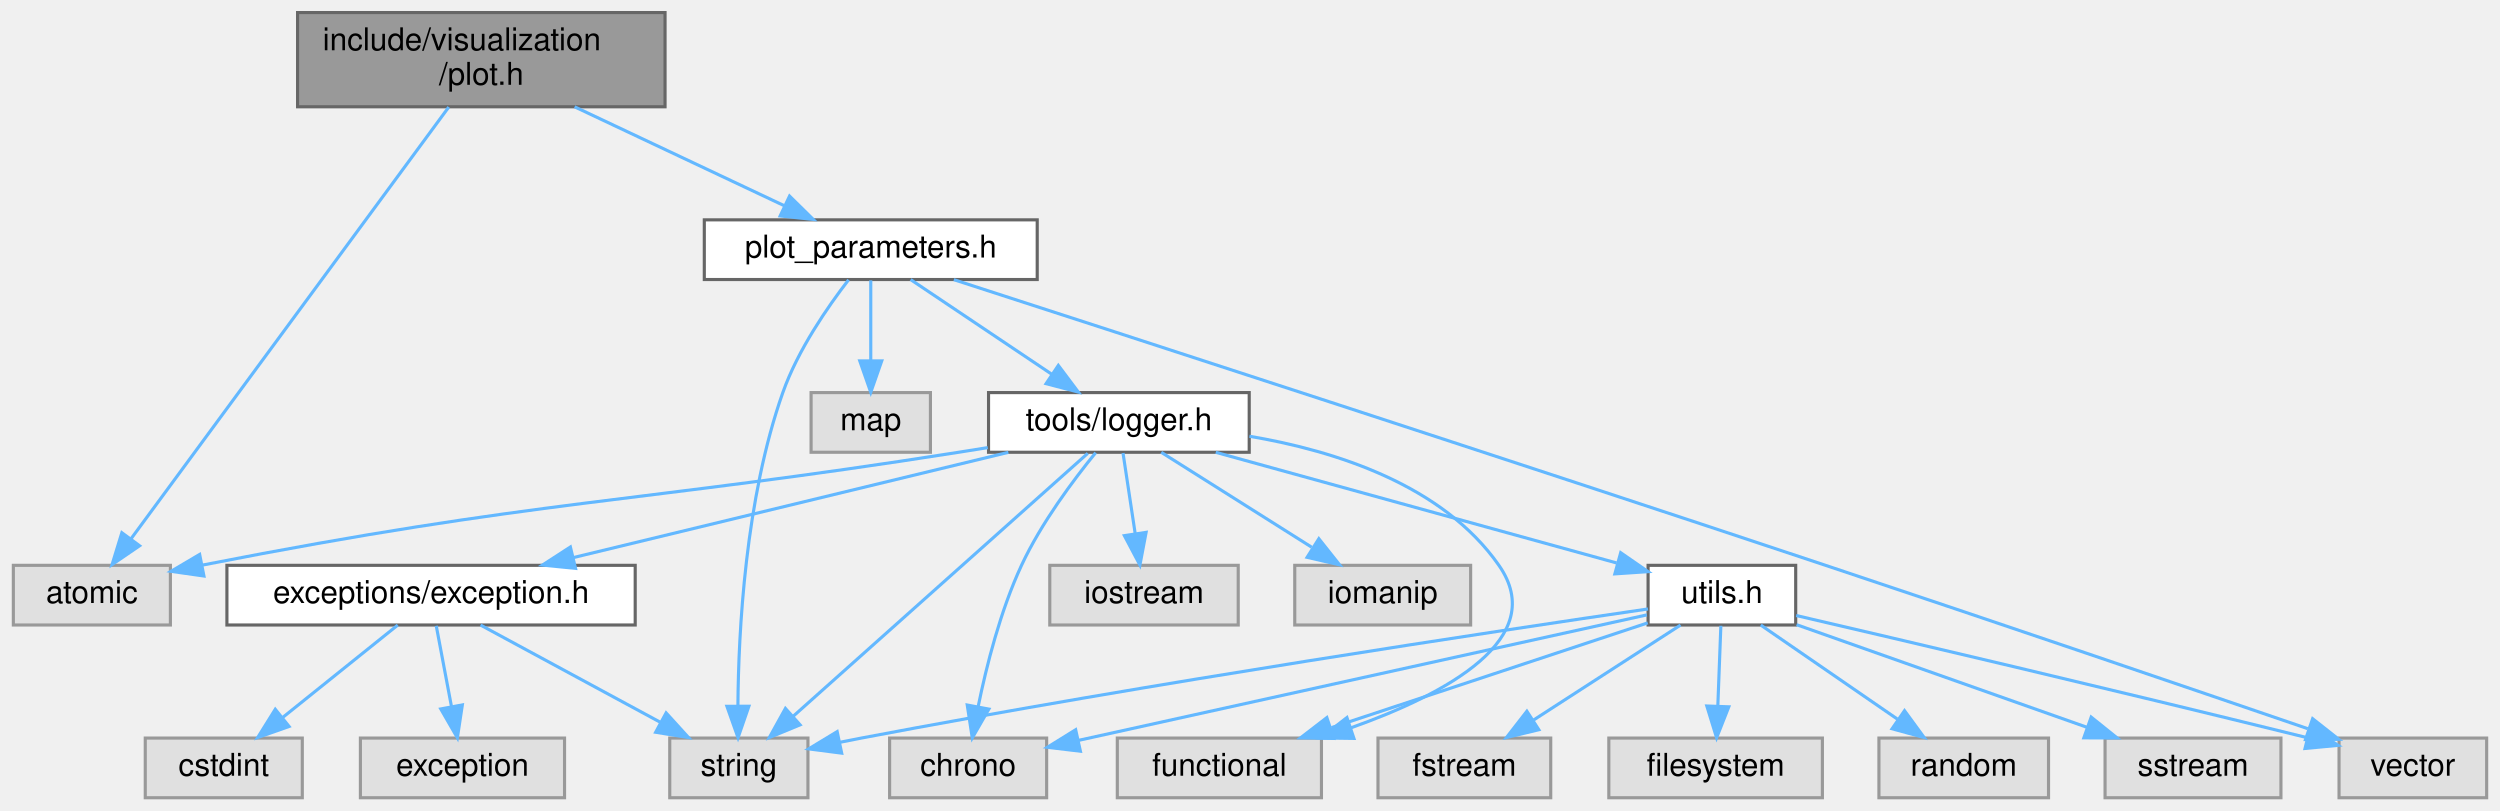
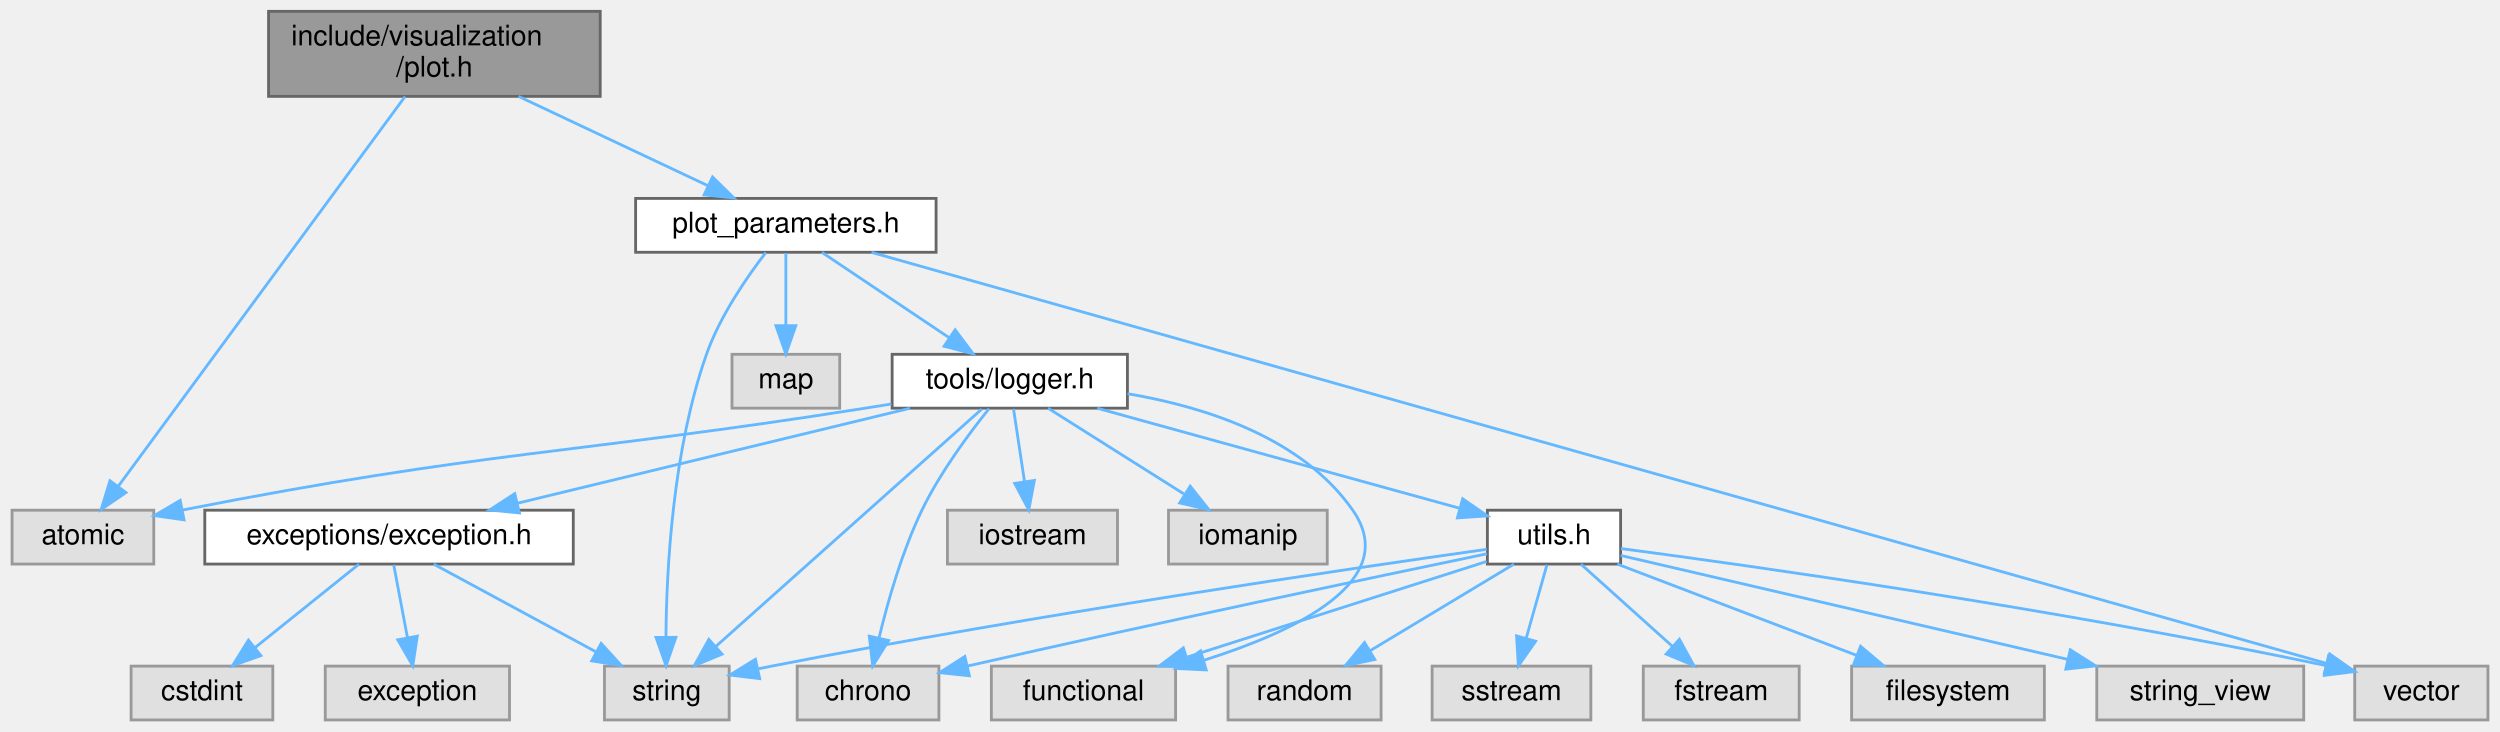
- <svg xmlns="http://www.w3.org/2000/svg" xmlns:xlink="http://www.w3.org/1999/xlink" width="796pt" height="258pt" viewBox="0.00 0.00 795.50 258.00">
+ <svg xmlns="http://www.w3.org/2000/svg" xmlns:xlink="http://www.w3.org/1999/xlink" width="882pt" height="258pt" viewBox="0.00 0.00 881.50 258.00">
  <g id="graph0" class="graph" transform="scale(1 1) rotate(0) translate(4 254)">
    <g id="Node000001" class="node">
      <g id="a_Node000001">
        <a xlink:title=" ">
          <polygon fill="#999999" stroke="#666666" points="207.5,-250 90.5,-250 90.5,-220 207.5,-220 207.5,-250" />
          <text text-anchor="start" x="98.5" y="-238" font-family="Helvetica,sans-Serif" font-size="10.00">include/visualization</text>
          <text text-anchor="middle" x="149" y="-227" font-family="Helvetica,sans-Serif" font-size="10.00">/plot.h</text>
        </a>
      </g>
    </g>
    <g id="Node000002" class="node">
      <g id="a_Node000002">
        <a xlink:title=" ">
          <polygon fill="#e0e0e0" stroke="#999999" points="50,-74 0,-74 0,-55 50,-55 50,-74" />
          <text text-anchor="middle" x="25" y="-62" font-family="Helvetica,sans-Serif" font-size="10.00">atomic</text>
        </a>
      </g>
    </g>
    <g id="edge1_Node000001_Node000002" class="edge">
      <g id="a_edge1_Node000001_Node000002">
        <a xlink:title=" ">
          <path fill="none" stroke="#63b8ff" d="M138.64,-219.92C115.98,-189.12 62.06,-115.85 37.53,-82.53" />
          <polygon fill="#63b8ff" stroke="#63b8ff" points="40.19,-80.23 31.44,-74.25 34.55,-84.38 40.19,-80.23" />
        </a>
      </g>
    </g>
    <g id="Node000003" class="node">
      <g id="a_Node000003">
        <a xlink:href="plot__parameters_8h.html" target="_top" xlink:title=" ">
          <polygon fill="white" stroke="#666666" points="326,-184 220,-184 220,-165 326,-165 326,-184" />
          <text text-anchor="middle" x="273" y="-172" font-family="Helvetica,sans-Serif" font-size="10.00">plot_parameters.h</text>
        </a>
      </g>
    </g>
    <g id="edge2_Node000001_Node000003" class="edge">
      <g id="a_edge2_Node000001_Node000003">
        <a xlink:title=" ">
          <path fill="none" stroke="#63b8ff" d="M178.7,-219.99C199.02,-210.4 225.76,-197.79 245.58,-188.44" />
          <polygon fill="#63b8ff" stroke="#63b8ff" points="247.14,-191.57 254.69,-184.14 244.15,-185.24 247.14,-191.57" />
        </a>
      </g>
    </g>
    <g id="Node000004" class="node">
      <g id="a_Node000004">
        <a xlink:title=" ">
          <polygon fill="#e0e0e0" stroke="#999999" points="292,-129 254,-129 254,-110 292,-110 292,-129" />
          <text text-anchor="middle" x="273" y="-117" font-family="Helvetica,sans-Serif" font-size="10.00">map</text>
        </a>
      </g>
    </g>
    <g id="edge3_Node000003_Node000004" class="edge">
      <g id="a_edge3_Node000003_Node000004">
        <a xlink:title=" ">
          <path fill="none" stroke="#63b8ff" d="M273,-164.75C273,-157.8 273,-147.85 273,-139.13" />
          <polygon fill="#63b8ff" stroke="#63b8ff" points="276.5,-139.09 273,-129.09 269.5,-139.09 276.5,-139.09" />
        </a>
      </g>
    </g>
    <g id="Node000005" class="node">
      <g id="a_Node000005">
        <a xlink:title=" ">
          <polygon fill="#e0e0e0" stroke="#999999" points="253,-19 209,-19 209,0 253,0 253,-19" />
          <text text-anchor="middle" x="231" y="-7" font-family="Helvetica,sans-Serif" font-size="10.00">string</text>
        </a>
      </g>
    </g>
    <g id="edge4_Node000003_Node000005" class="edge">
      <g id="a_edge4_Node000003_Node000005">
        <a xlink:title=" ">
          <path fill="none" stroke="#63b8ff" d="M265.94,-164.91C259.34,-156.36 249.8,-142.6 245,-129 233.08,-95.26 230.87,-53.1 230.7,-29.25" />
          <polygon fill="#63b8ff" stroke="#63b8ff" points="234.2,-29.14 230.74,-19.12 227.2,-29.11 234.2,-29.14" />
        </a>
      </g>
    </g>
    <g id="Node000006" class="node">
      <g id="a_Node000006">
        <a xlink:title=" ">
-           <polygon fill="#e0e0e0" stroke="#999999" points="787.5,-19 740.5,-19 740.5,0 787.5,0 787.5,-19" />
-           <text text-anchor="middle" x="764" y="-7" font-family="Helvetica,sans-Serif" font-size="10.00">vector</text>
+           <polygon fill="#e0e0e0" stroke="#999999" points="873.5,-19 826.5,-19 826.5,0 873.5,0 873.5,-19" />
+           <text text-anchor="middle" x="850" y="-7" font-family="Helvetica,sans-Serif" font-size="10.00">vector</text>
        </a>
      </g>
    </g>
    <g id="edge5_Node000003_Node000006" class="edge">
      <g id="a_edge5_Node000003_Node000006">
        <a xlink:title=" ">
-           <path fill="none" stroke="#63b8ff" d="M299.46,-164.95C352.29,-147.85 474.53,-108.16 577,-74 630.81,-56.06 693.17,-34.78 730.56,-21.98" />
-           <polygon fill="#63b8ff" stroke="#63b8ff" points="732.09,-25.16 740.41,-18.6 729.82,-18.53 732.09,-25.16" />
+           <path fill="none" stroke="#63b8ff" d="M303.21,-164.97C401.74,-137.13 713.32,-49.11 816.47,-19.97" />
+           <polygon fill="#63b8ff" stroke="#63b8ff" points="817.67,-23.27 826.34,-17.18 815.77,-16.53 817.67,-23.27" />
        </a>
      </g>
    </g>
    <g id="Node000007" class="node">
      <g id="a_Node000007">
        <a xlink:href="logger_8h.html" target="_top" xlink:title=" ">
          <polygon fill="white" stroke="#666666" points="393.5,-129 310.5,-129 310.5,-110 393.5,-110 393.5,-129" />
          <text text-anchor="middle" x="352" y="-117" font-family="Helvetica,sans-Serif" font-size="10.00">tools/logger.h</text>
        </a>
      </g>
    </g>
    <g id="edge6_Node000003_Node000007" class="edge">
      <g id="a_edge6_Node000003_Node000007">
        <a xlink:title=" ">
          <path fill="none" stroke="#63b8ff" d="M285.69,-164.98C297.83,-156.84 316.36,-144.41 330.75,-134.76" />
          <polygon fill="#63b8ff" stroke="#63b8ff" points="332.72,-137.65 339.08,-129.17 328.82,-131.84 332.72,-137.65" />
        </a>
      </g>
    </g>
    <g id="edge11_Node000007_Node000002" class="edge">
      <g id="a_edge11_Node000007_Node000002">
        <a xlink:title=" ">
          <path fill="none" stroke="#63b8ff" d="M310.26,-111.48C307.13,-110.97 304.01,-110.48 301,-110 196.74,-93.56 167.36,-95.1 60.12,-74.06" />
          <polygon fill="#63b8ff" stroke="#63b8ff" points="60.68,-70.6 50.19,-72.09 59.32,-77.47 60.68,-70.6" />
        </a>
      </g>
    </g>
    <g id="edge8_Node000007_Node000005" class="edge">
      <g id="a_edge8_Node000007_Node000005">
        <a xlink:title=" ">
          <path fill="none" stroke="#63b8ff" d="M342.1,-109.66C321.52,-91.3 273.93,-48.81 248.22,-25.87" />
          <polygon fill="#63b8ff" stroke="#63b8ff" points="250.49,-23.21 240.7,-19.16 245.83,-28.43 250.49,-23.21" />
        </a>
      </g>
    </g>
    <g id="Node000008" class="node">
      <g id="a_Node000008">
        <a xlink:title=" ">
          <polygon fill="#e0e0e0" stroke="#999999" points="390,-74 330,-74 330,-55 390,-55 390,-74" />
          <text text-anchor="middle" x="360" y="-62" font-family="Helvetica,sans-Serif" font-size="10.00">iostream</text>
        </a>
      </g>
    </g>
    <g id="edge7_Node000007_Node000008" class="edge">
      <g id="a_edge7_Node000007_Node000008">
        <a xlink:title=" ">
          <path fill="none" stroke="#63b8ff" d="M353.32,-109.75C354.37,-102.8 355.87,-92.85 357.19,-84.13" />
          <polygon fill="#63b8ff" stroke="#63b8ff" points="360.67,-84.5 358.7,-74.09 353.75,-83.45 360.67,-84.5" />
        </a>
      </g>
    </g>
    <g id="Node000009" class="node">
      <g id="a_Node000009">
        <a xlink:title=" ">
-           <polygon fill="#e0e0e0" stroke="#999999" points="329,-19 279,-19 279,0 329,0 329,-19" />
-           <text text-anchor="middle" x="304" y="-7" font-family="Helvetica,sans-Serif" font-size="10.00">chrono</text>
+           <polygon fill="#e0e0e0" stroke="#999999" points="327,-19 277,-19 277,0 327,0 327,-19" />
+           <text text-anchor="middle" x="302" y="-7" font-family="Helvetica,sans-Serif" font-size="10.00">chrono</text>
        </a>
      </g>
    </g>
    <g id="edge9_Node000007_Node000009" class="edge">
      <g id="a_edge9_Node000007_Node000009">
        <a xlink:title=" ">
-           <path fill="none" stroke="#63b8ff" d="M344.61,-109.86C337.61,-101.28 327.27,-87.49 321,-74 314.3,-59.59 309.86,-42.07 307.21,-29.09" />
-           <polygon fill="#63b8ff" stroke="#63b8ff" points="310.6,-28.22 305.32,-19.04 303.72,-29.52 310.6,-28.22" />
+           <path fill="none" stroke="#63b8ff" d="M344.69,-109.82C337.76,-101.21 327.47,-87.4 321,-74 314.04,-59.57 309.03,-42.06 305.91,-29.08" />
+           <polygon fill="#63b8ff" stroke="#63b8ff" points="309.26,-28.02 303.65,-19.03 302.43,-29.56 309.26,-28.02" />
        </a>
      </g>
    </g>
    <g id="Node000010" class="node">
      <g id="a_Node000010">
        <a xlink:title=" ">
          <polygon fill="#e0e0e0" stroke="#999999" points="464,-74 408,-74 408,-55 464,-55 464,-74" />
          <text text-anchor="middle" x="436" y="-62" font-family="Helvetica,sans-Serif" font-size="10.00">iomanip</text>
        </a>
      </g>
    </g>
    <g id="edge10_Node000007_Node000010" class="edge">
      <g id="a_edge10_Node000007_Node000010">
        <a xlink:title=" ">
          <path fill="none" stroke="#63b8ff" d="M365.5,-109.98C378.4,-101.84 398.1,-89.41 413.4,-79.76" />
          <polygon fill="#63b8ff" stroke="#63b8ff" points="415.67,-82.47 422.26,-74.17 411.93,-76.55 415.67,-82.47" />
        </a>
      </g>
    </g>
    <g id="Node000011" class="node">
      <g id="a_Node000011">
        <a xlink:title=" ">
-           <polygon fill="#e0e0e0" stroke="#999999" points="416.5,-19 351.5,-19 351.5,0 416.5,0 416.5,-19" />
-           <text text-anchor="middle" x="384" y="-7" font-family="Helvetica,sans-Serif" font-size="10.00">functional</text>
+           <polygon fill="#e0e0e0" stroke="#999999" points="410.5,-19 345.5,-19 345.5,0 410.5,0 410.5,-19" />
+           <text text-anchor="middle" x="378" y="-7" font-family="Helvetica,sans-Serif" font-size="10.00">functional</text>
        </a>
      </g>
    </g>
    <g id="edge12_Node000007_Node000011" class="edge">
      <g id="a_edge12_Node000007_Node000011">
        <a xlink:title=" ">
-           <path fill="none" stroke="#63b8ff" d="M393.56,-115.1C421.06,-110.44 455.2,-99.52 473,-74 489.22,-50.75 456.23,-33.02 425.92,-22.28" />
-           <polygon fill="#63b8ff" stroke="#63b8ff" points="426.84,-18.89 416.24,-19.04 424.61,-25.53 426.84,-18.89" />
+           <path fill="none" stroke="#63b8ff" d="M393.56,-115.1C421.06,-110.44 455.2,-99.52 473,-74 490.28,-49.23 453.41,-31.46 420.68,-21.13" />
+           <polygon fill="#63b8ff" stroke="#63b8ff" points="421.3,-17.66 410.72,-18.16 419.3,-24.37 421.3,-17.66" />
        </a>
      </g>
    </g>
    <g id="Node000012" class="node">
      <g id="a_Node000012">
        <a xlink:href="exception_8h.html" target="_top" xlink:title=" ">
          <polygon fill="white" stroke="#666666" points="198,-74 68,-74 68,-55 198,-55 198,-74" />
          <text text-anchor="middle" x="133" y="-62" font-family="Helvetica,sans-Serif" font-size="10.00">exceptions/exception.h</text>
        </a>
      </g>
    </g>
    <g id="edge13_Node000007_Node000012" class="edge">
      <g id="a_edge13_Node000007_Node000012">
        <a xlink:title=" ">
          <path fill="none" stroke="#63b8ff" d="M316.81,-109.98C279.17,-100.87 219.34,-86.4 178.23,-76.45" />
          <polygon fill="#63b8ff" stroke="#63b8ff" points="179,-73.03 168.46,-74.08 177.36,-79.84 179,-73.03" />
        </a>
      </g>
    </g>
    <g id="Node000015" class="node">
      <g id="a_Node000015">
        <a xlink:href="utils_8h.html" target="_top" xlink:title=" ">
          <polygon fill="white" stroke="#666666" points="567.5,-74 520.5,-74 520.5,-55 567.5,-55 567.5,-74" />
          <text text-anchor="middle" x="544" y="-62" font-family="Helvetica,sans-Serif" font-size="10.00">utils.h</text>
        </a>
      </g>
    </g>
    <g id="edge17_Node000007_Node000015" class="edge">
      <g id="a_edge17_Node000007_Node000015">
        <a xlink:title=" ">
          <path fill="none" stroke="#63b8ff" d="M382.85,-109.98C417.77,-100.34 474.48,-84.69 510.48,-74.75" />
          <polygon fill="#63b8ff" stroke="#63b8ff" points="511.78,-78.02 520.49,-71.99 509.92,-71.28 511.78,-78.02" />
        </a>
      </g>
    </g>
    <g id="edge16_Node000012_Node000005" class="edge">
      <g id="a_edge16_Node000012_Node000005">
        <a xlink:title=" ">
          <path fill="none" stroke="#63b8ff" d="M148.75,-54.98C164.23,-46.61 188.09,-33.7 206.14,-23.95" />
          <polygon fill="#63b8ff" stroke="#63b8ff" points="207.84,-27.01 214.97,-19.17 204.51,-20.85 207.84,-27.01" />
        </a>
      </g>
    </g>
    <g id="Node000013" class="node">
      <g id="a_Node000013">
        <a xlink:title=" ">
          <polygon fill="#e0e0e0" stroke="#999999" points="92,-19 42,-19 42,0 92,0 92,-19" />
          <text text-anchor="middle" x="67" y="-7" font-family="Helvetica,sans-Serif" font-size="10.00">cstdint</text>
        </a>
      </g>
    </g>
    <g id="edge14_Node000012_Node000013" class="edge">
      <g id="a_edge14_Node000012_Node000013">
        <a xlink:title=" ">
          <path fill="none" stroke="#63b8ff" d="M122.4,-54.98C112.54,-47.07 97.65,-35.11 85.78,-25.58" />
          <polygon fill="#63b8ff" stroke="#63b8ff" points="87.79,-22.7 77.8,-19.17 83.4,-28.16 87.79,-22.7" />
        </a>
      </g>
    </g>
    <g id="Node000014" class="node">
      <g id="a_Node000014">
        <a xlink:title=" ">
          <polygon fill="#e0e0e0" stroke="#999999" points="175.5,-19 110.5,-19 110.5,0 175.5,0 175.5,-19" />
          <text text-anchor="middle" x="143" y="-7" font-family="Helvetica,sans-Serif" font-size="10.00">exception</text>
        </a>
      </g>
    </g>
    <g id="edge15_Node000012_Node000014" class="edge">
      <g id="a_edge15_Node000012_Node000014">
        <a xlink:title=" ">
          <path fill="none" stroke="#63b8ff" d="M134.65,-54.75C135.96,-47.8 137.84,-37.85 139.48,-29.13" />
          <polygon fill="#63b8ff" stroke="#63b8ff" points="142.96,-29.56 141.38,-19.09 136.09,-28.27 142.96,-29.56" />
        </a>
      </g>
    </g>
    <g id="edge18_Node000015_Node000005" class="edge">
      <g id="a_edge18_Node000015_Node000005">
        <a xlink:title=" ">
-           <path fill="none" stroke="#63b8ff" d="M520.47,-60.11C472.98,-53.18 362.32,-36.54 270,-19 267.79,-18.58 265.51,-18.13 263.21,-17.66" />
-           <polygon fill="#63b8ff" stroke="#63b8ff" points="263.74,-14.2 253.23,-15.56 262.3,-21.05 263.74,-14.2" />
-         </a>
-       </g>
-     </g>
-     <g id="edge19_Node000015_Node000006" class="edge">
-       <g id="a_edge19_Node000015_Node000006">
-         <a xlink:title=" ">
-           <path fill="none" stroke="#63b8ff" d="M567.65,-58.02C601.43,-50.16 665.69,-35.09 730.28,-19.14" />
-           <polygon fill="#63b8ff" stroke="#63b8ff" points="731.35,-22.48 740.22,-16.68 729.67,-15.69 731.35,-22.48" />
-         </a>
-       </g>
-     </g>
-     <g id="edge23_Node000015_Node000009" class="edge">
-       <g id="a_edge23_Node000015_Node000009">
-         <a xlink:title=" ">
-           <path fill="none" stroke="#63b8ff" d="M520.11,-58.22C477.6,-48.84 388.67,-29.2 339.17,-18.27" />
-           <polygon fill="#63b8ff" stroke="#63b8ff" points="339.75,-14.81 329.23,-16.07 338.24,-21.65 339.75,-14.81" />
-         </a>
-       </g>
-     </g>
-     <g id="edge25_Node000015_Node000011" class="edge">
-       <g id="a_edge25_Node000015_Node000011">
-         <a xlink:title=" ">
-           <path fill="none" stroke="#63b8ff" d="M520.39,-55.68C493.84,-46.88 450.42,-32.5 419.71,-22.33" />
-           <polygon fill="#63b8ff" stroke="#63b8ff" points="420.42,-18.88 409.83,-19.06 418.22,-25.52 420.42,-18.88" />
+           <path fill="none" stroke="#63b8ff" d="M520.28,-60.21C472.41,-53.46 360.89,-37.14 268,-19 266.5,-18.71 264.98,-18.4 263.44,-18.08" />
+           <polygon fill="#63b8ff" stroke="#63b8ff" points="263.77,-14.57 253.25,-15.86 262.28,-21.41 263.77,-14.57" />
+         </a>
+       </g>
+     </g>
+     <g id="edge20_Node000015_Node000006" class="edge">
+       <g id="a_edge20_Node000015_Node000006">
+         <a xlink:title=" ">
+           <path fill="none" stroke="#63b8ff" d="M567.6,-60.47C613.64,-54.38 718.8,-39.64 816.28,-19.2" />
+           <polygon fill="#63b8ff" stroke="#63b8ff" points="817.24,-22.58 826.3,-17.07 815.79,-15.73 817.24,-22.58" />
+         </a>
+       </g>
+     </g>
+     <g id="edge24_Node000015_Node000009" class="edge">
+       <g id="a_edge24_Node000015_Node000009">
+         <a xlink:title=" ">
+           <path fill="none" stroke="#63b8ff" d="M520.36,-58.63C481.87,-50.65 403.29,-34.17 337,-19 336.9,-18.98 336.8,-18.95 336.7,-18.93" />
+           <polygon fill="#63b8ff" stroke="#63b8ff" points="337.75,-15.58 327.22,-16.71 336.15,-22.4 337.75,-15.58" />
+         </a>
+       </g>
+     </g>
+     <g id="edge26_Node000015_Node000011" class="edge">
+       <g id="a_edge26_Node000015_Node000011">
+         <a xlink:title=" ">
+           <path fill="none" stroke="#63b8ff" d="M520.22,-55.91C492.63,-47.1 446.84,-32.48 414.68,-22.21" />
+           <polygon fill="#63b8ff" stroke="#63b8ff" points="415.36,-18.75 404.76,-19.05 413.23,-25.42 415.36,-18.75" />
        </a>
      </g>
    </g>
    <g id="Node000016" class="node">
      <g id="a_Node000016">
        <a xlink:title=" ">
-           <polygon fill="#e0e0e0" stroke="#999999" points="648,-19 594,-19 594,0 648,0 648,-19" />
-           <text text-anchor="middle" x="621" y="-7" font-family="Helvetica,sans-Serif" font-size="10.00">random</text>
-         </a>
-       </g>
-     </g>
-     <g id="edge20_Node000015_Node000016" class="edge">
-       <g id="a_edge20_Node000015_Node000016">
-         <a xlink:title=" ">
-           <path fill="none" stroke="#63b8ff" d="M556.37,-54.98C568.09,-46.92 585.92,-34.65 599.89,-25.03" />
-           <polygon fill="#63b8ff" stroke="#63b8ff" points="602.15,-27.72 608.4,-19.17 598.18,-21.96 602.15,-27.72" />
+           <polygon fill="#e0e0e0" stroke="#999999" points="808.5,-19 735.5,-19 735.5,0 808.5,0 808.5,-19" />
+           <text text-anchor="middle" x="772" y="-7" font-family="Helvetica,sans-Serif" font-size="10.00">string_view</text>
+         </a>
+       </g>
+     </g>
+     <g id="edge19_Node000015_Node000016" class="edge">
+       <g id="a_edge19_Node000015_Node000016">
+         <a xlink:title=" ">
+           <path fill="none" stroke="#63b8ff" d="M567.54,-58.03C604.61,-49.41 677.3,-32.51 725.26,-21.36" />
+           <polygon fill="#63b8ff" stroke="#63b8ff" points="726.15,-24.75 735.1,-19.08 724.57,-17.93 726.15,-24.75" />
        </a>
      </g>
    </g>
    <g id="Node000017" class="node">
      <g id="a_Node000017">
        <a xlink:title=" ">
-           <polygon fill="#e0e0e0" stroke="#999999" points="722,-19 666,-19 666,0 722,0 722,-19" />
-           <text text-anchor="middle" x="694" y="-7" font-family="Helvetica,sans-Serif" font-size="10.00">sstream</text>
+           <polygon fill="#e0e0e0" stroke="#999999" points="483,-19 429,-19 429,0 483,0 483,-19" />
+           <text text-anchor="middle" x="456" y="-7" font-family="Helvetica,sans-Serif" font-size="10.00">random</text>
        </a>
      </g>
    </g>
    <g id="edge21_Node000015_Node000017" class="edge">
      <g id="a_edge21_Node000015_Node000017">
        <a xlink:title=" ">
-           <path fill="none" stroke="#63b8ff" d="M567.77,-55.1C592.74,-46.28 632.24,-32.32 660.4,-22.37" />
-           <polygon fill="#63b8ff" stroke="#63b8ff" points="661.58,-25.67 669.85,-19.03 659.25,-19.07 661.58,-25.67" />
+           <path fill="none" stroke="#63b8ff" d="M529.86,-54.98C516.21,-46.77 495.31,-34.18 479.22,-24.49" />
+           <polygon fill="#63b8ff" stroke="#63b8ff" points="480.77,-21.33 470.4,-19.17 477.16,-27.33 480.77,-21.33" />
        </a>
      </g>
    </g>
    <g id="Node000018" class="node">
      <g id="a_Node000018">
        <a xlink:title=" ">
-           <polygon fill="#e0e0e0" stroke="#999999" points="489.5,-19 434.5,-19 434.5,0 489.5,0 489.5,-19" />
-           <text text-anchor="middle" x="462" y="-7" font-family="Helvetica,sans-Serif" font-size="10.00">fstream</text>
+           <polygon fill="#e0e0e0" stroke="#999999" points="557,-19 501,-19 501,0 557,0 557,-19" />
+           <text text-anchor="middle" x="529" y="-7" font-family="Helvetica,sans-Serif" font-size="10.00">sstream</text>
        </a>
      </g>
    </g>
    <g id="edge22_Node000015_Node000018" class="edge">
      <g id="a_edge22_Node000015_Node000018">
        <a xlink:title=" ">
-           <path fill="none" stroke="#63b8ff" d="M530.83,-54.98C518.23,-46.84 499,-34.41 484.06,-24.76" />
-           <polygon fill="#63b8ff" stroke="#63b8ff" points="485.71,-21.66 475.41,-19.17 481.91,-27.54 485.71,-21.66" />
+           <path fill="none" stroke="#63b8ff" d="M541.52,-54.75C539.54,-47.72 536.68,-37.62 534.19,-28.84" />
+           <polygon fill="#63b8ff" stroke="#63b8ff" points="537.52,-27.76 531.43,-19.09 530.79,-29.66 537.52,-27.76" />
        </a>
      </g>
    </g>
    <g id="Node000019" class="node">
      <g id="a_Node000019">
        <a xlink:title=" ">
-           <polygon fill="#e0e0e0" stroke="#999999" points="576,-19 508,-19 508,0 576,0 576,-19" />
-           <text text-anchor="middle" x="542" y="-7" font-family="Helvetica,sans-Serif" font-size="10.00">filesystem</text>
-         </a>
-       </g>
-     </g>
-     <g id="edge24_Node000015_Node000019" class="edge">
-       <g id="a_edge24_Node000015_Node000019">
-         <a xlink:title=" ">
-           <path fill="none" stroke="#63b8ff" d="M543.67,-54.75C543.41,-47.8 543.03,-37.85 542.7,-29.13" />
-           <polygon fill="#63b8ff" stroke="#63b8ff" points="546.2,-28.95 542.32,-19.09 539.2,-29.21 546.2,-28.95" />
+           <polygon fill="#e0e0e0" stroke="#999999" points="630.5,-19 575.5,-19 575.5,0 630.5,0 630.5,-19" />
+           <text text-anchor="middle" x="603" y="-7" font-family="Helvetica,sans-Serif" font-size="10.00">fstream</text>
+         </a>
+       </g>
+     </g>
+     <g id="edge23_Node000015_Node000019" class="edge">
+       <g id="a_edge23_Node000015_Node000019">
+         <a xlink:title=" ">
+           <path fill="none" stroke="#63b8ff" d="M553.48,-54.98C562.2,-47.15 575.34,-35.34 585.9,-25.86" />
+           <polygon fill="#63b8ff" stroke="#63b8ff" points="588.25,-28.46 593.35,-19.17 583.57,-23.25 588.25,-28.46" />
+         </a>
+       </g>
+     </g>
+     <g id="Node000020" class="node">
+       <g id="a_Node000020">
+         <a xlink:title=" ">
+           <polygon fill="#e0e0e0" stroke="#999999" points="717,-19 649,-19 649,0 717,0 717,-19" />
+           <text text-anchor="middle" x="683" y="-7" font-family="Helvetica,sans-Serif" font-size="10.00">filesystem</text>
+         </a>
+       </g>
+     </g>
+     <g id="edge25_Node000015_Node000020" class="edge">
+       <g id="a_edge25_Node000015_Node000020">
+         <a xlink:title=" ">
+           <path fill="none" stroke="#63b8ff" d="M566.33,-54.98C589.2,-46.27 624.96,-32.63 650.86,-22.75" />
+           <polygon fill="#63b8ff" stroke="#63b8ff" points="652.16,-26 660.26,-19.17 649.67,-19.46 652.16,-26" />
        </a>
      </g>
    </g>
  </g>
</svg>
